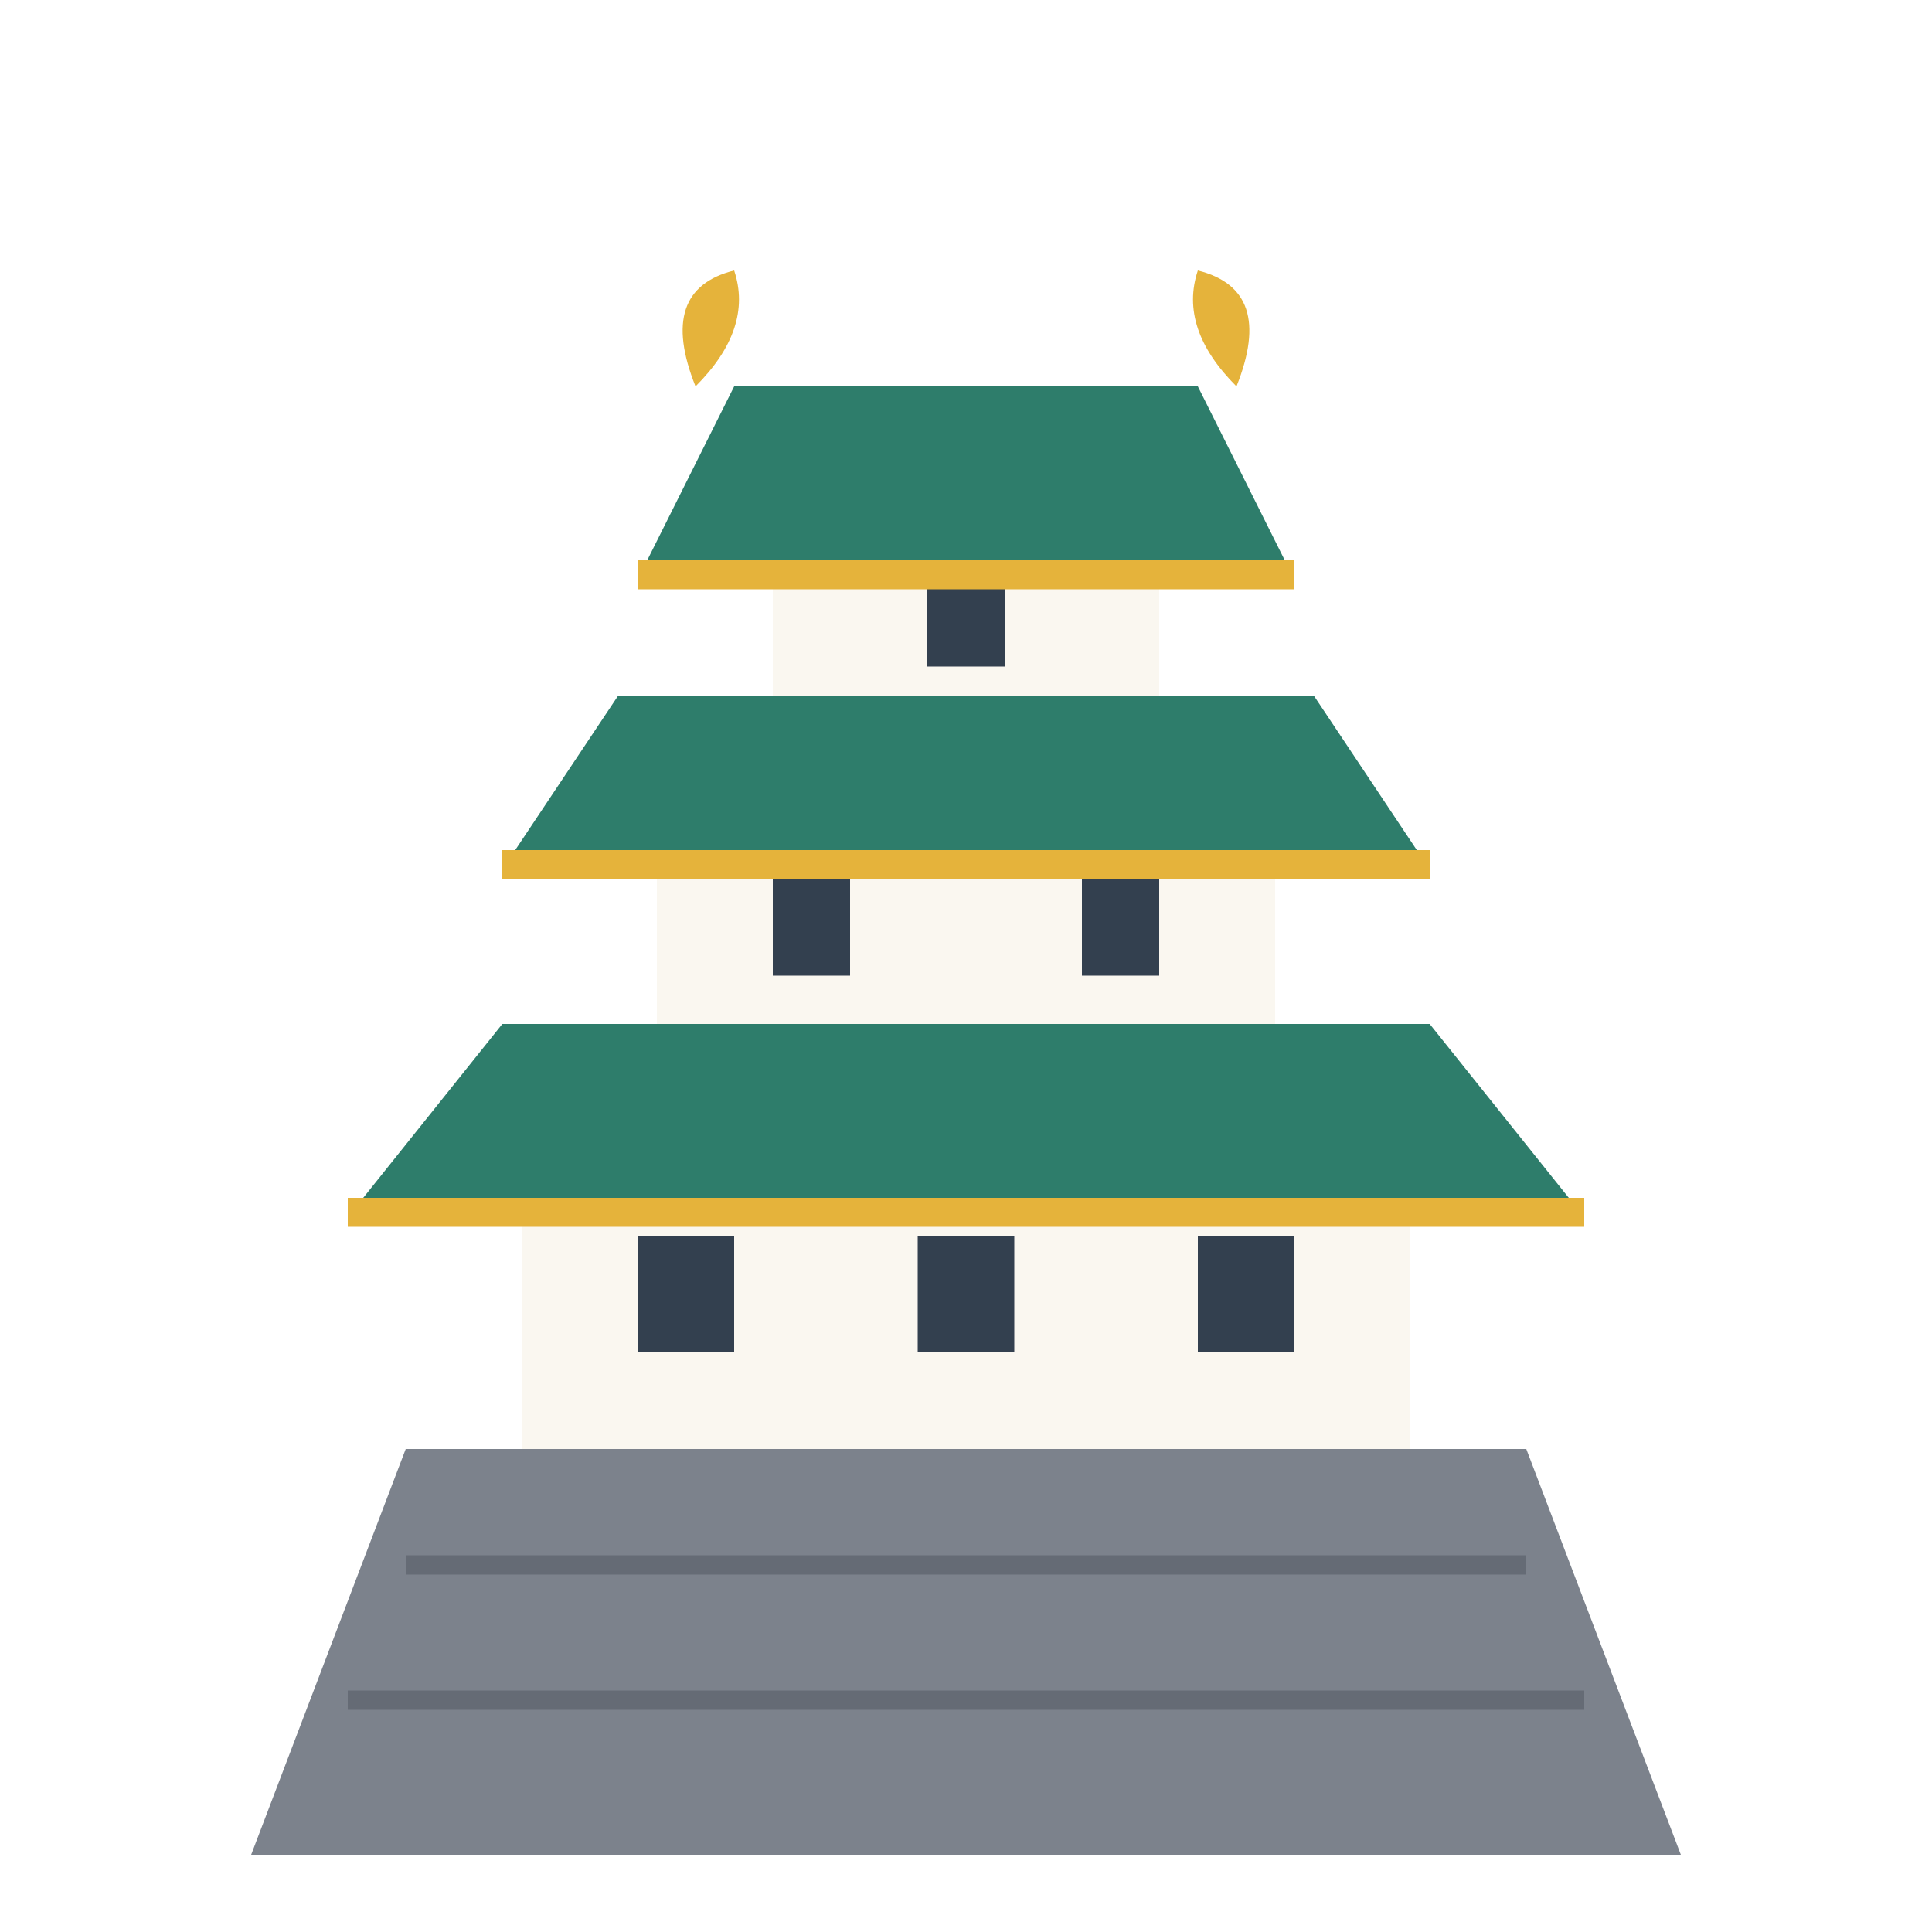
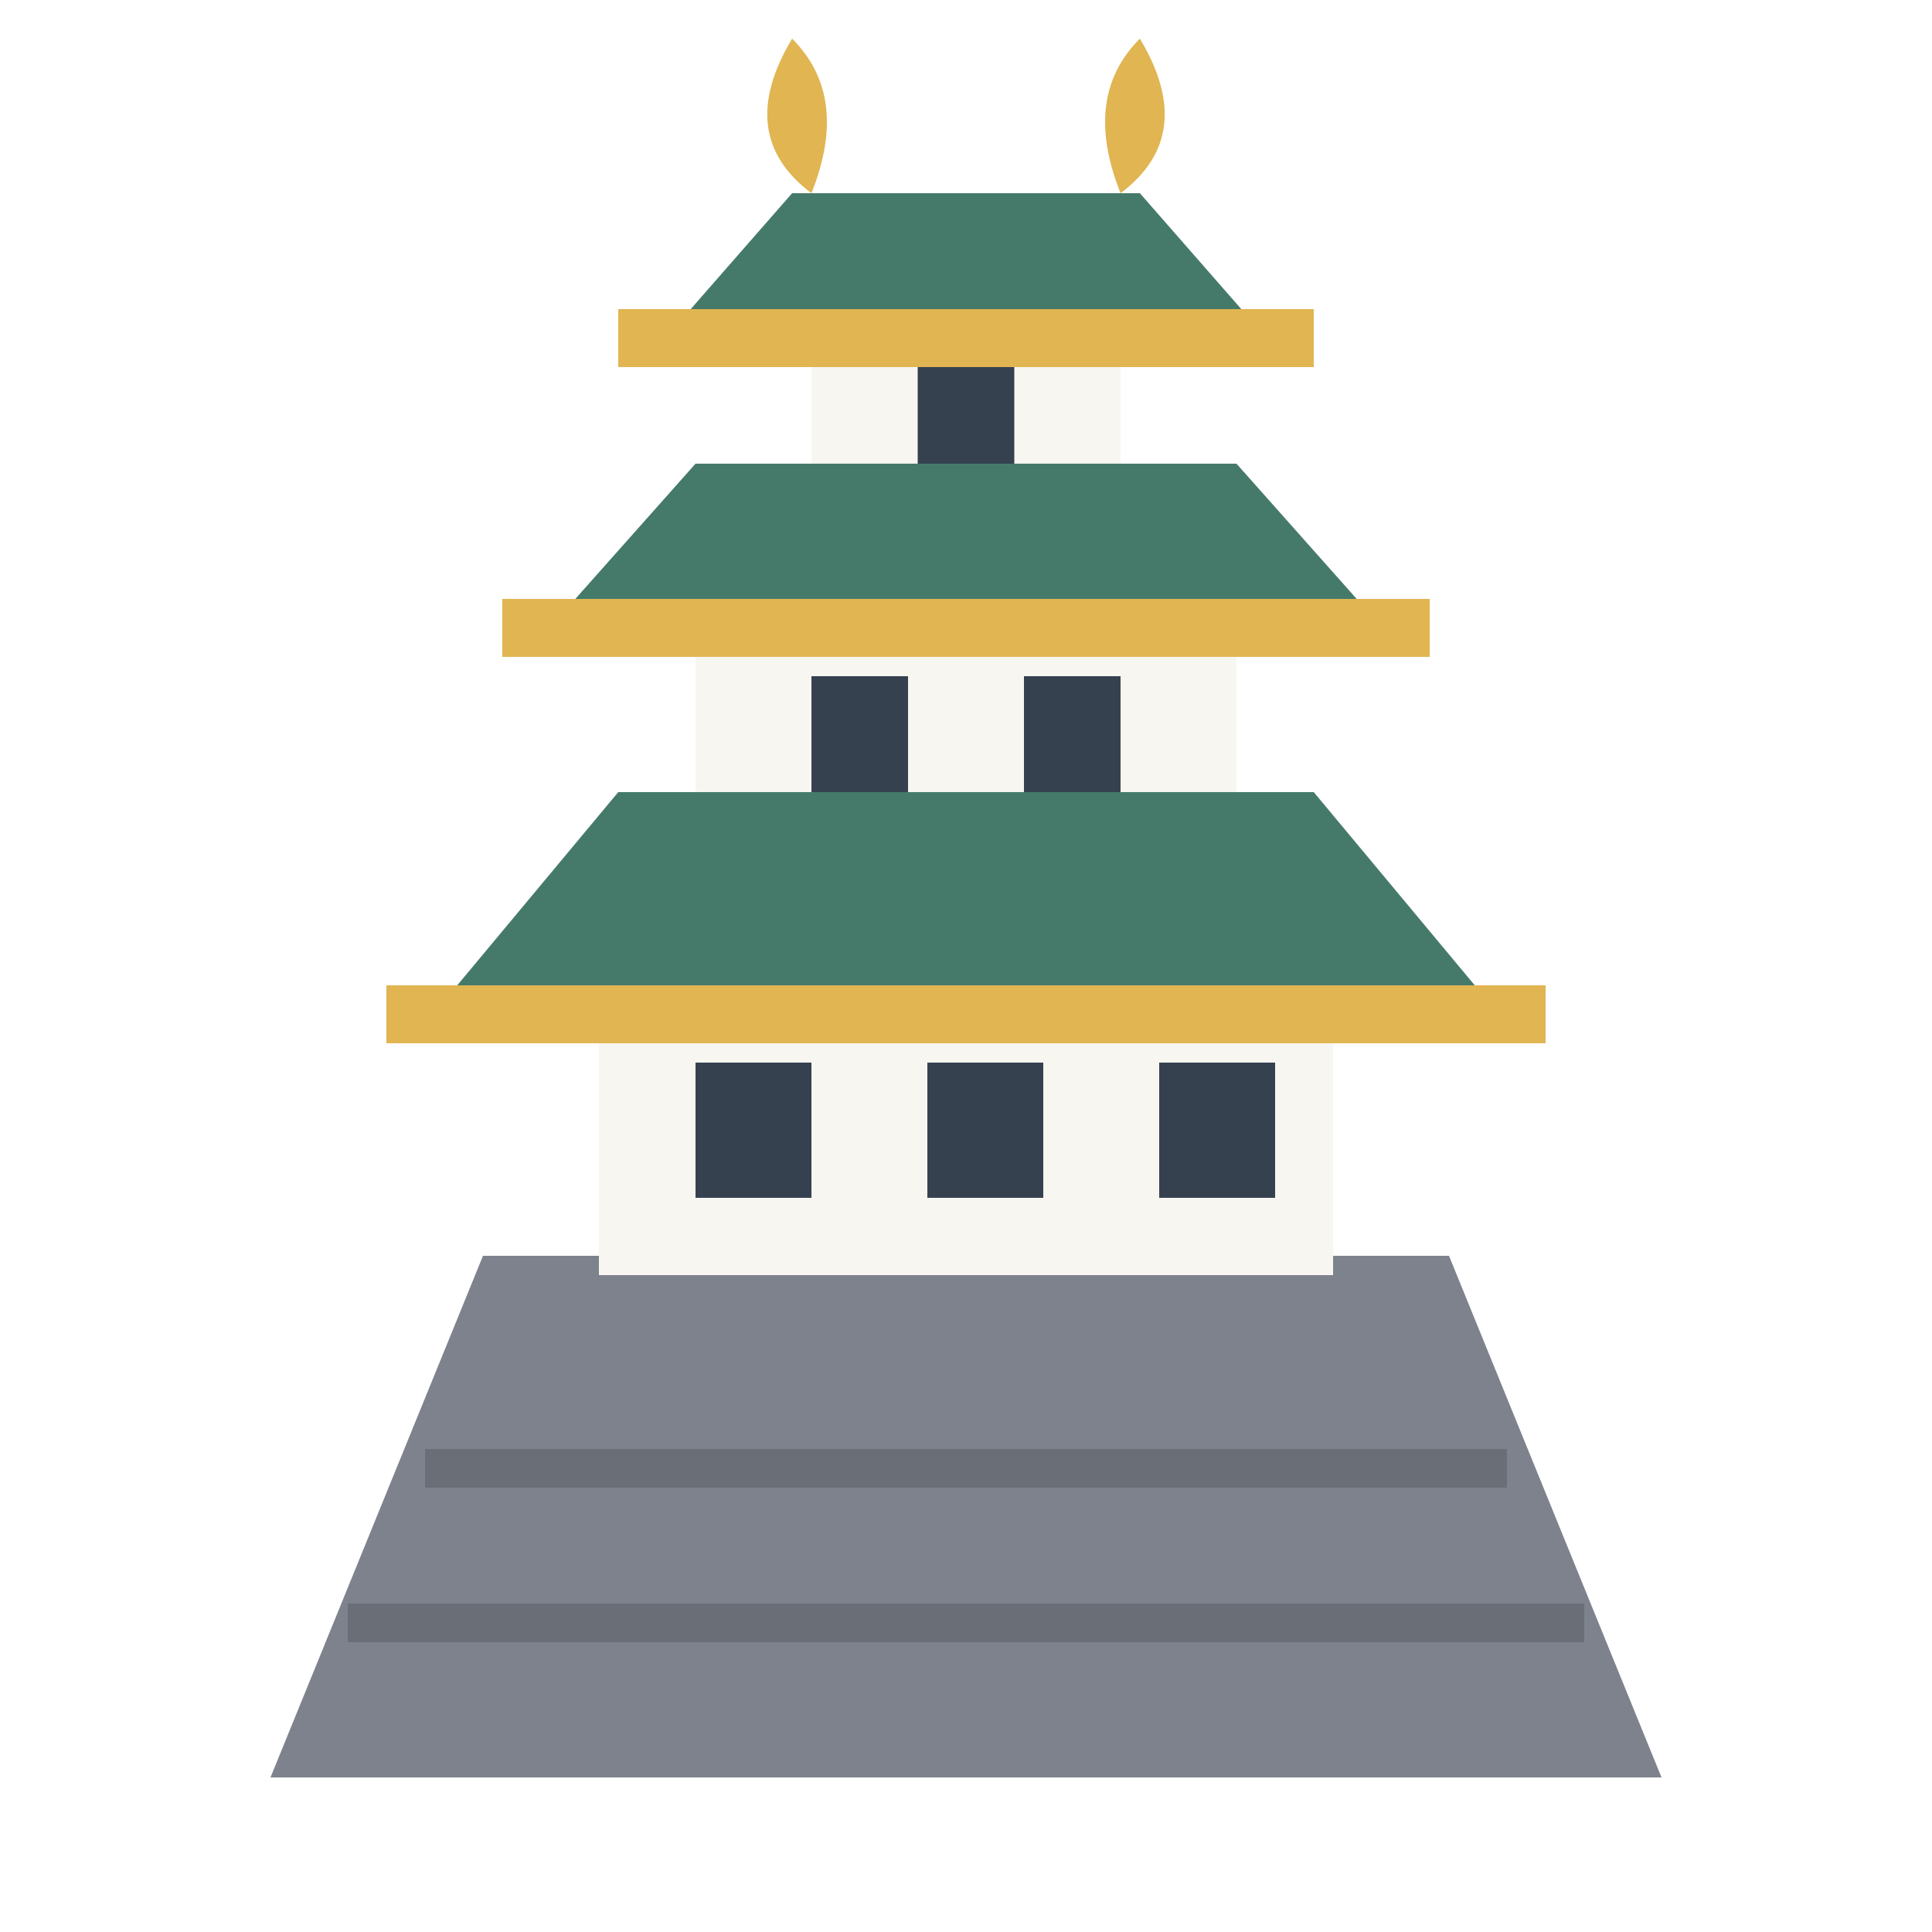
- <svg xmlns="http://www.w3.org/2000/svg" viewBox="0 0 200 200">
-   <polygon points="26,192 174,192 158,150 42,150" fill="#7C828C" />
-   <path d="M42 162h116M36 176h128" stroke="#656B75" stroke-width="2" />
-   <rect x="54" y="120" width="92" height="30" fill="#FAF7F0" />
-   <rect x="66" y="128" width="10" height="12" fill="#33404F" />
-   <rect x="95" y="128" width="10" height="12" fill="#33404F" />
-   <rect x="124" y="128" width="10" height="12" fill="#33404F" />
-   <polygon points="36,126 164,126 148,106 52,106" fill="#2E7D6B" />
-   <polygon points="84,108 100,94 116,108" fill="#2E7D6B" />
-   <rect x="68" y="86" width="64" height="20" fill="#FAF7F0" />
-   <rect x="80" y="91" width="8" height="10" fill="#33404F" />
-   <rect x="112" y="91" width="8" height="10" fill="#33404F" />
-   <polygon points="52,90 148,90 136,72 64,72" fill="#2E7D6B" />
-   <rect x="80" y="56" width="40" height="16" fill="#FAF7F0" />
-   <rect x="96" y="60" width="8" height="9" fill="#33404F" />
-   <polygon points="66,60 134,60 124,40 76,40" fill="#2E7D6B" />
-   <path d="M72 40q-4-10 4-12q2 6-4 12zM128 40q4-10-4-12q-2 6 4 12z" fill="#E5B33B" />
-   <rect x="36" y="124" width="128" height="3" fill="#E5B33B" />
-   <rect x="52" y="88" width="96" height="3" fill="#E5B33B" />
-   <rect x="66" y="58" width="68" height="3" fill="#E5B33B" />
+ <svg xmlns="http://www.w3.org/2000/svg" viewBox="0 0 200 200" width="200" height="200">
+   <path d="M28 184 L50 130 H150 L172 184 Z" fill="#7E828C" />
+   <rect x="44" y="150" width="112" height="4" fill="#6A6E77" />
+   <rect x="36" y="166" width="128" height="4" fill="#6A6E77" />
+   <rect x="62" y="104" width="76" height="28" fill="#F7F6F1" />
+   <rect x="72" y="110" width="12" height="14" fill="#364150" />
+   <rect x="96" y="110" width="12" height="14" fill="#364150" />
+   <rect x="120" y="110" width="12" height="14" fill="#364150" />
+   <rect x="72" y="64" width="56" height="22" fill="#F7F6F1" />
+   <rect x="84" y="70" width="10" height="12" fill="#364150" />
+   <rect x="106" y="70" width="10" height="12" fill="#364150" />
+   <rect x="84" y="34" width="32" height="16" fill="#F7F6F1" />
+   <rect x="95" y="38" width="10" height="10" fill="#364150" />
+   <path d="M44 106 L64 82 H136 L156 106 Z" fill="#457A6B" />
+   <rect x="40" y="102" width="120" height="6" fill="#E0B552" />
+   <path d="M56 66 L72 48 H128 L144 66 Z" fill="#457A6B" />
+   <rect x="52" y="62" width="96" height="6" fill="#E0B552" />
+   <path d="M68 36 L82 20 H118 L132 36 Z" fill="#457A6B" />
+   <rect x="64" y="32" width="72" height="6" fill="#E0B552" />
+   <path d="M84 20 q-8 -6 -2 -16 q6 6 2 16 Z" fill="#E0B552" />
+   <path d="M116 20 q8 -6 2 -16 q-6 6 -2 16 Z" fill="#E0B552" />
</svg>
